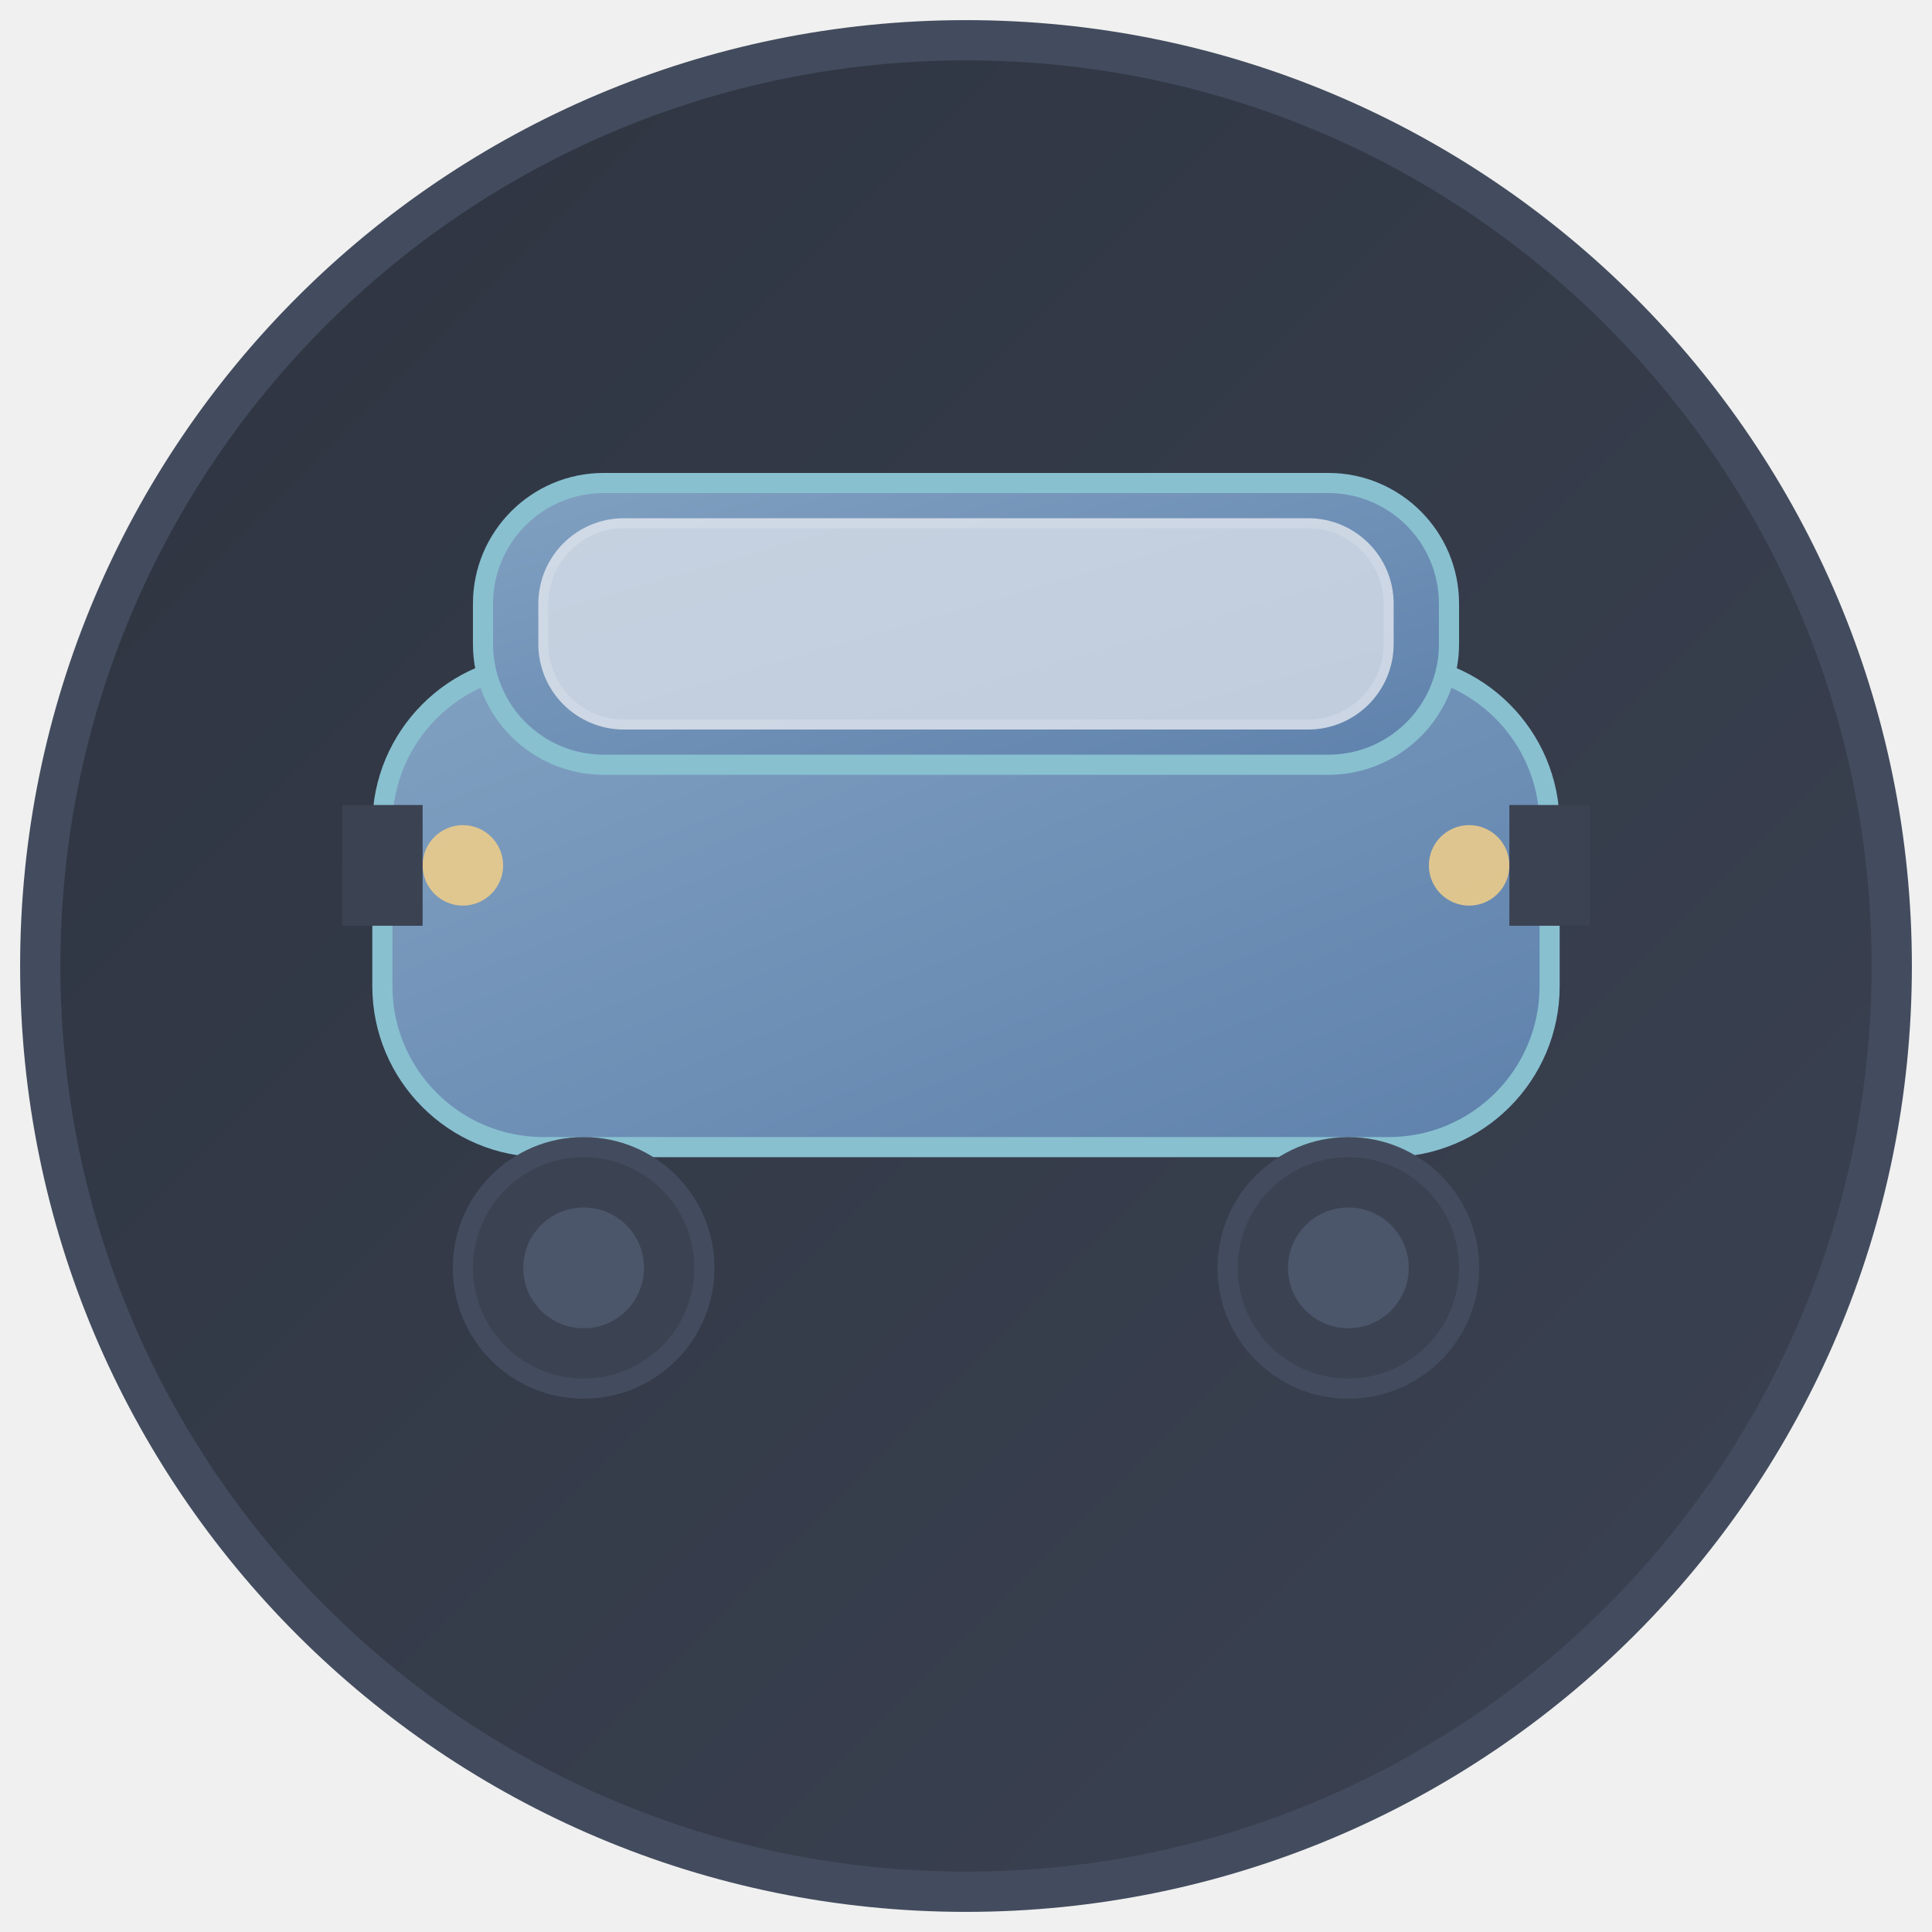
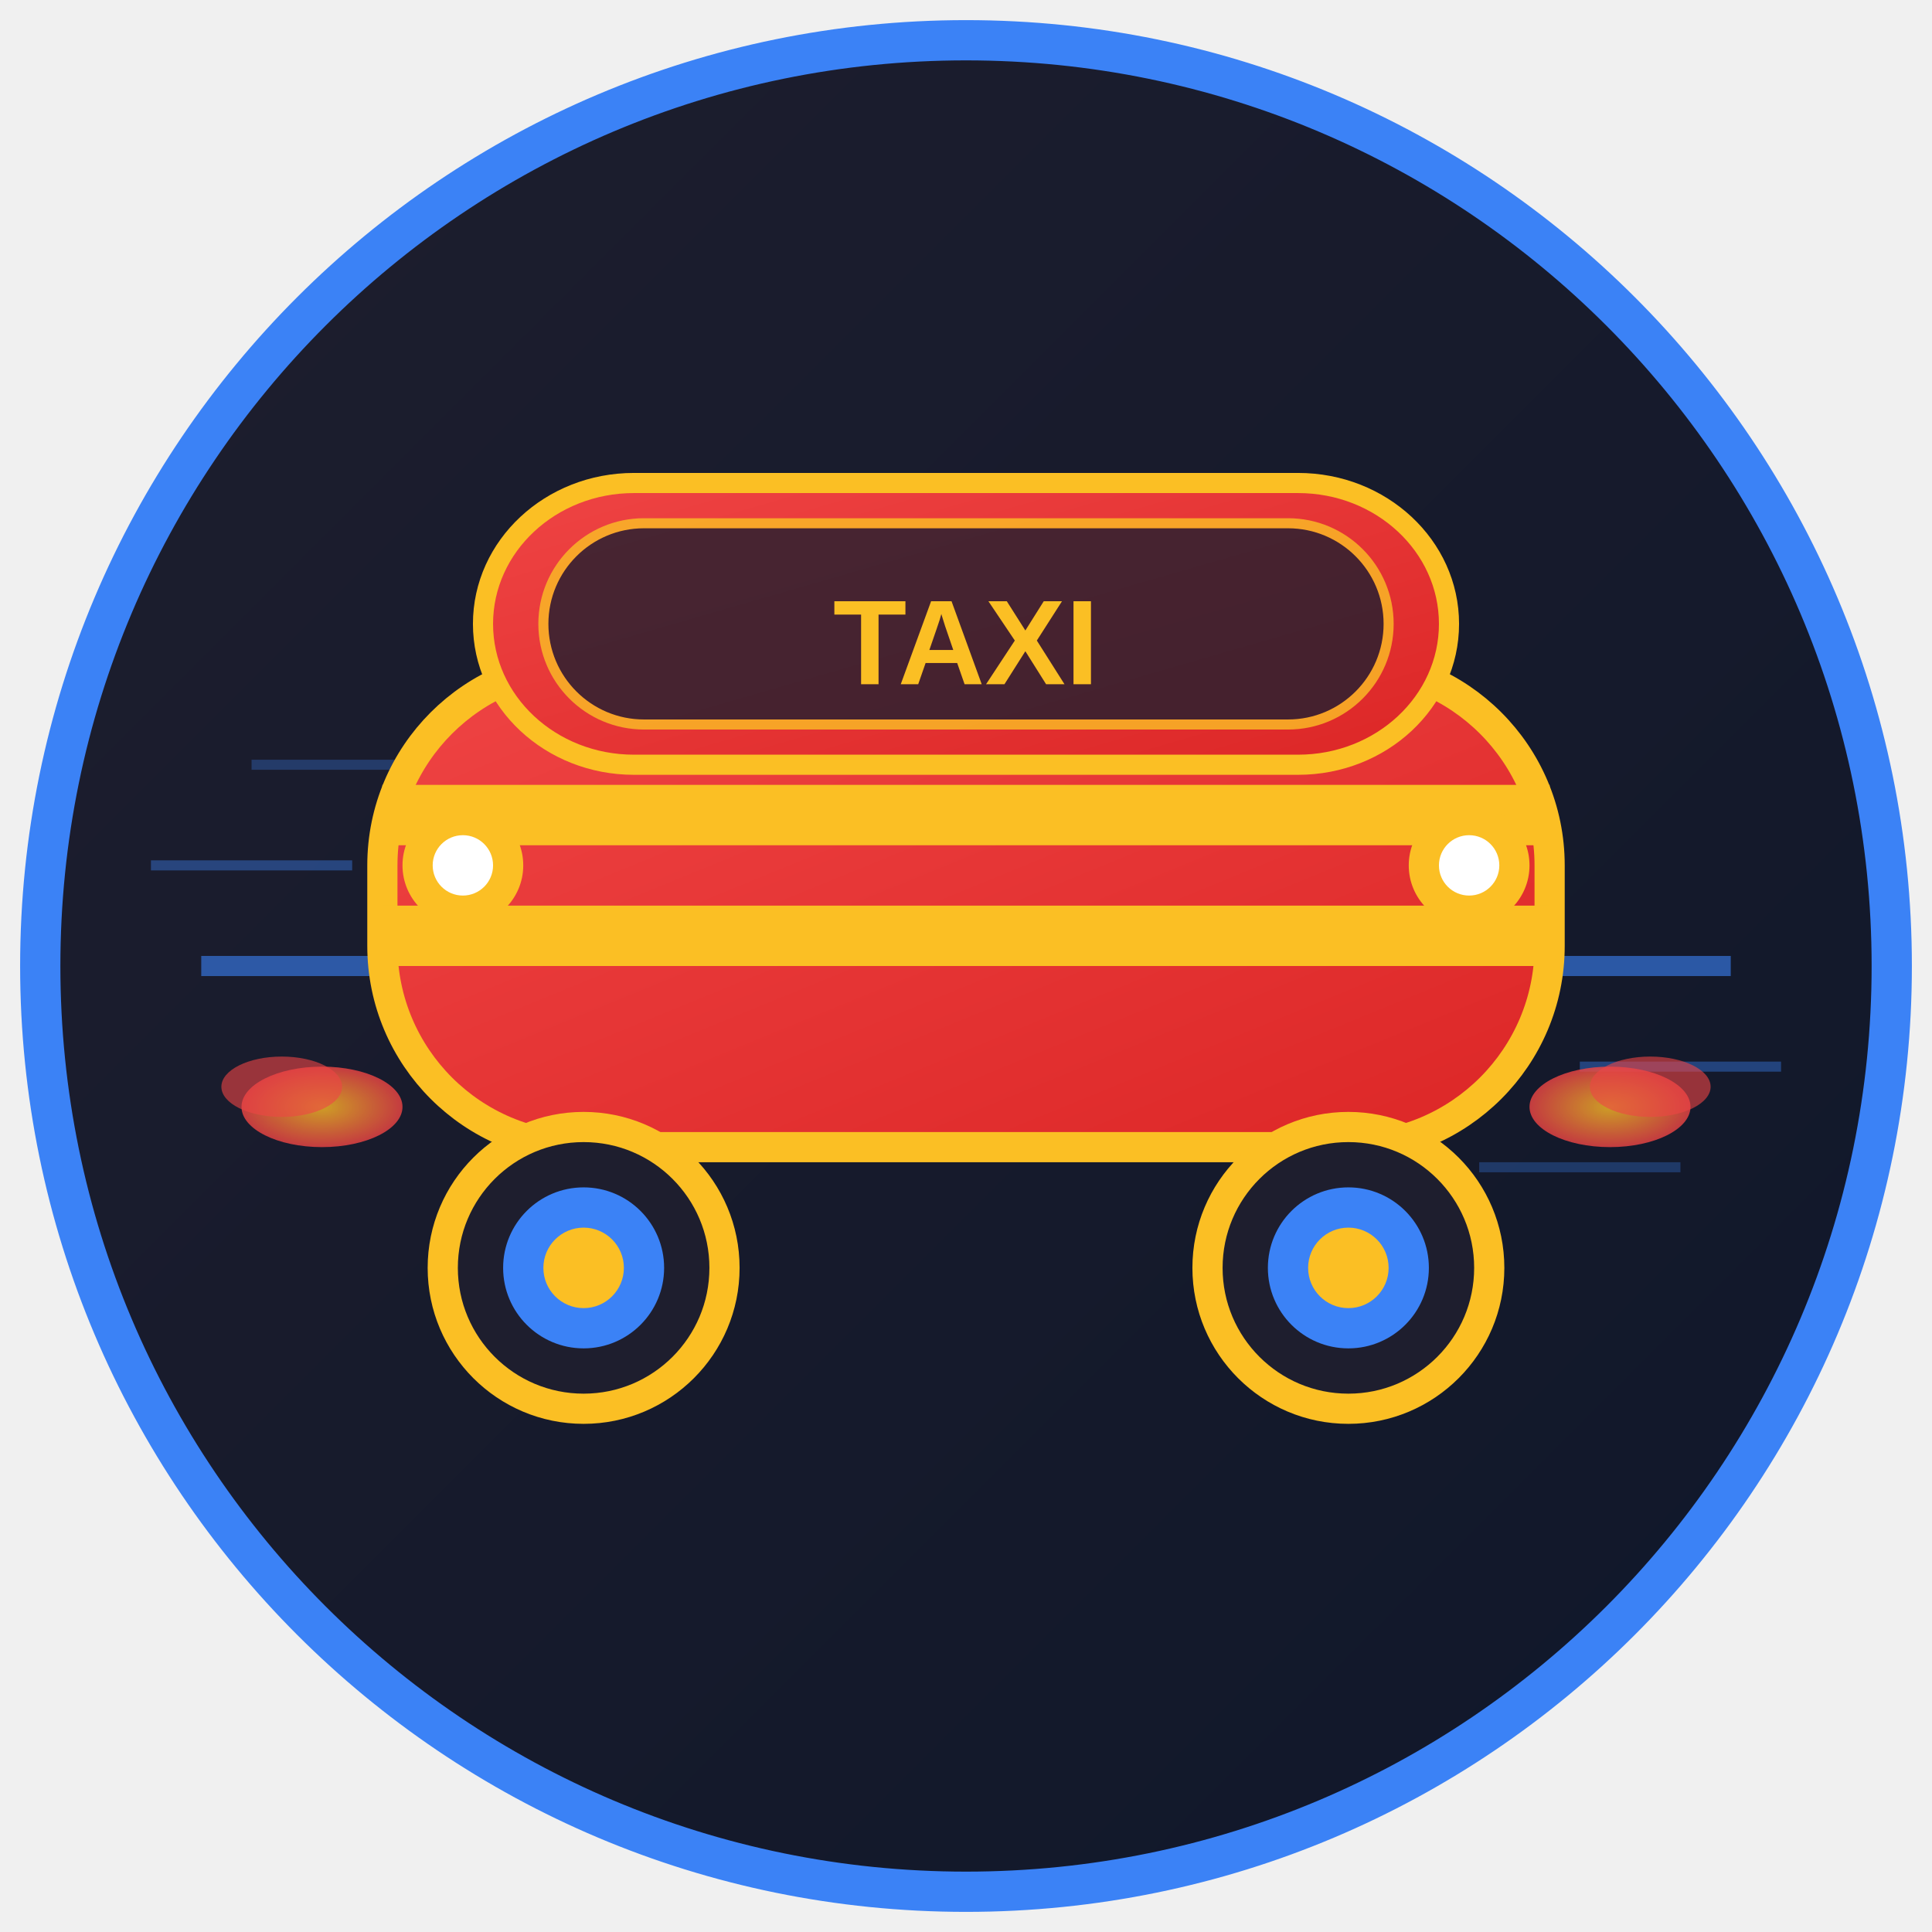
<svg xmlns="http://www.w3.org/2000/svg" viewBox="0 0 192 192" width="192" height="192">
  <defs>
-     <linearGradient id="nordBg192" x1="0%" y1="0%" x2="100%" y2="100%">
-       <stop offset="0%" style="stop-color:rgb(46, 52, 64);stop-opacity:1" />
-       <stop offset="100%" style="stop-color:rgb(59, 66, 82);stop-opacity:1" />
+     <linearGradient id="racingBg192" x1="0%" y1="0%" x2="100%" y2="100%">
+       <stop offset="0%" style="stop-color:rgb(30, 30, 46);stop-opacity:1" />
+       <stop offset="100%" style="stop-color:rgb(15, 23, 42);stop-opacity:1" />
    </linearGradient>
    <linearGradient id="carBody192" x1="0%" y1="0%" x2="100%" y2="100%">
-       <stop offset="0%" style="stop-color:rgb(129, 161, 193);stop-opacity:1" />
-       <stop offset="100%" style="stop-color:rgb(94, 129, 172);stop-opacity:1" />
+       <stop offset="0%" style="stop-color:rgb(239, 68, 68);stop-opacity:1" />
+       <stop offset="100%" style="stop-color:rgb(220, 38, 38);stop-opacity:1" />
    </linearGradient>
+     <radialGradient id="flame192" cx="50%" cy="50%" r="50%">
+       <stop offset="0%" style="stop-color:rgb(251, 191, 36);stop-opacity:1" />
+       <stop offset="100%" style="stop-color:rgb(239, 68, 68);stop-opacity:1" />
+     </radialGradient>
  </defs>
-   <circle cx="96" cy="96" r="92" fill="url(#nordBg192)" stroke="rgb(67, 76, 94)" stroke-width="4" />
-   <rect x="38" y="66" width="116" height="48" rx="16" fill="url(#carBody192)" stroke="rgb(136, 192, 208)" stroke-width="2" />
-   <rect x="48" y="48" width="96" height="28" rx="12" fill="url(#carBody192)" stroke="rgb(136, 192, 208)" stroke-width="2" />
-   <rect x="54" y="52" width="84" height="20" rx="8" fill="rgb(216, 222, 233)" opacity="0.8" stroke="rgb(229, 233, 240)" stroke-width="1" />
-   <circle cx="58" cy="126" r="12" fill="rgb(59, 66, 82)" stroke="rgb(67, 76, 94)" stroke-width="2" />
-   <circle cx="134" cy="126" r="12" fill="rgb(59, 66, 82)" stroke="rgb(67, 76, 94)" stroke-width="2" />
-   <circle cx="58" cy="126" r="6" fill="rgb(76, 86, 106)" />
-   <circle cx="134" cy="126" r="6" fill="rgb(76, 86, 106)" />
-   <circle cx="146" cy="86" r="4" fill="rgb(235, 203, 139)" opacity="0.9" />
-   <circle cx="46" cy="86" r="4" fill="rgb(235, 203, 139)" opacity="0.9" />
-   <rect x="34" y="80" width="8" height="12" fill="rgb(59, 66, 82)" />
-   <rect x="150" y="80" width="8" height="12" fill="rgb(59, 66, 82)" />
+   <circle cx="96" cy="96" r="92" fill="url(#racingBg192)" stroke="rgb(59, 130, 246)" stroke-width="4" />
+   <path d="M20 96 L40 96 M152 96 L172 96" stroke="rgb(59, 130, 246)" stroke-width="2" opacity="0.6" />
+   <path d="M15 86 L35 86 M157 106 L177 106" stroke="rgb(59, 130, 246)" stroke-width="1" opacity="0.4" />
+   <path d="M25 76 L45 76 M147 116 L167 116" stroke="rgb(59, 130, 246)" stroke-width="1" opacity="0.3" />
+   <rect x="38" y="66" width="116" height="48" rx="20" fill="url(#carBody192)" stroke="rgb(251, 191, 36)" stroke-width="3" />
+   <rect x="38" y="78" width="116" height="6" fill="rgb(251, 191, 36)" />
+   <rect x="38" y="90" width="116" height="6" fill="rgb(251, 191, 36)" />
+   <rect x="48" y="48" width="96" height="28" rx="15" fill="url(#carBody192)" stroke="rgb(251, 191, 36)" stroke-width="2" />
+   <rect x="54" y="52" width="84" height="20" rx="10" fill="rgb(30, 30, 46)" opacity="0.8" stroke="rgb(251, 191, 36)" stroke-width="1" />
+   <circle cx="58" cy="126" r="14" fill="rgb(30, 30, 46)" stroke="rgb(251, 191, 36)" stroke-width="3" />
+   <circle cx="134" cy="126" r="14" fill="rgb(30, 30, 46)" stroke="rgb(251, 191, 36)" stroke-width="3" />
+   <circle cx="58" cy="126" r="8" fill="rgb(59, 130, 246)" />
+   <circle cx="134" cy="126" r="8" fill="rgb(59, 130, 246)" />
+   <circle cx="58" cy="126" r="4" fill="rgb(251, 191, 36)" />
+   <circle cx="134" cy="126" r="4" fill="rgb(251, 191, 36)" />
+   <circle cx="146" cy="86" r="6" fill="rgb(251, 191, 36)" opacity="1" />
+   <circle cx="46" cy="86" r="6" fill="rgb(251, 191, 36)" opacity="1" />
+   <circle cx="146" cy="86" r="3" fill="white" />
+   <circle cx="46" cy="86" r="3" fill="white" />
+   <ellipse cx="32" cy="110" rx="8" ry="4" fill="url(#flame192)" opacity="0.8" />
+   <ellipse cx="28" cy="108" rx="6" ry="3" fill="rgb(239, 68, 68)" opacity="0.6" />
+   <ellipse cx="160" cy="110" rx="8" ry="4" fill="url(#flame192)" opacity="0.8" />
+   <ellipse cx="164" cy="108" rx="6" ry="3" fill="rgb(239, 68, 68)" opacity="0.6" />
+   <text x="96" y="68" text-anchor="middle" fill="rgb(251, 191, 36)" font-family="Arial, sans-serif" font-size="12" font-weight="bold">TAXI</text>
</svg>
